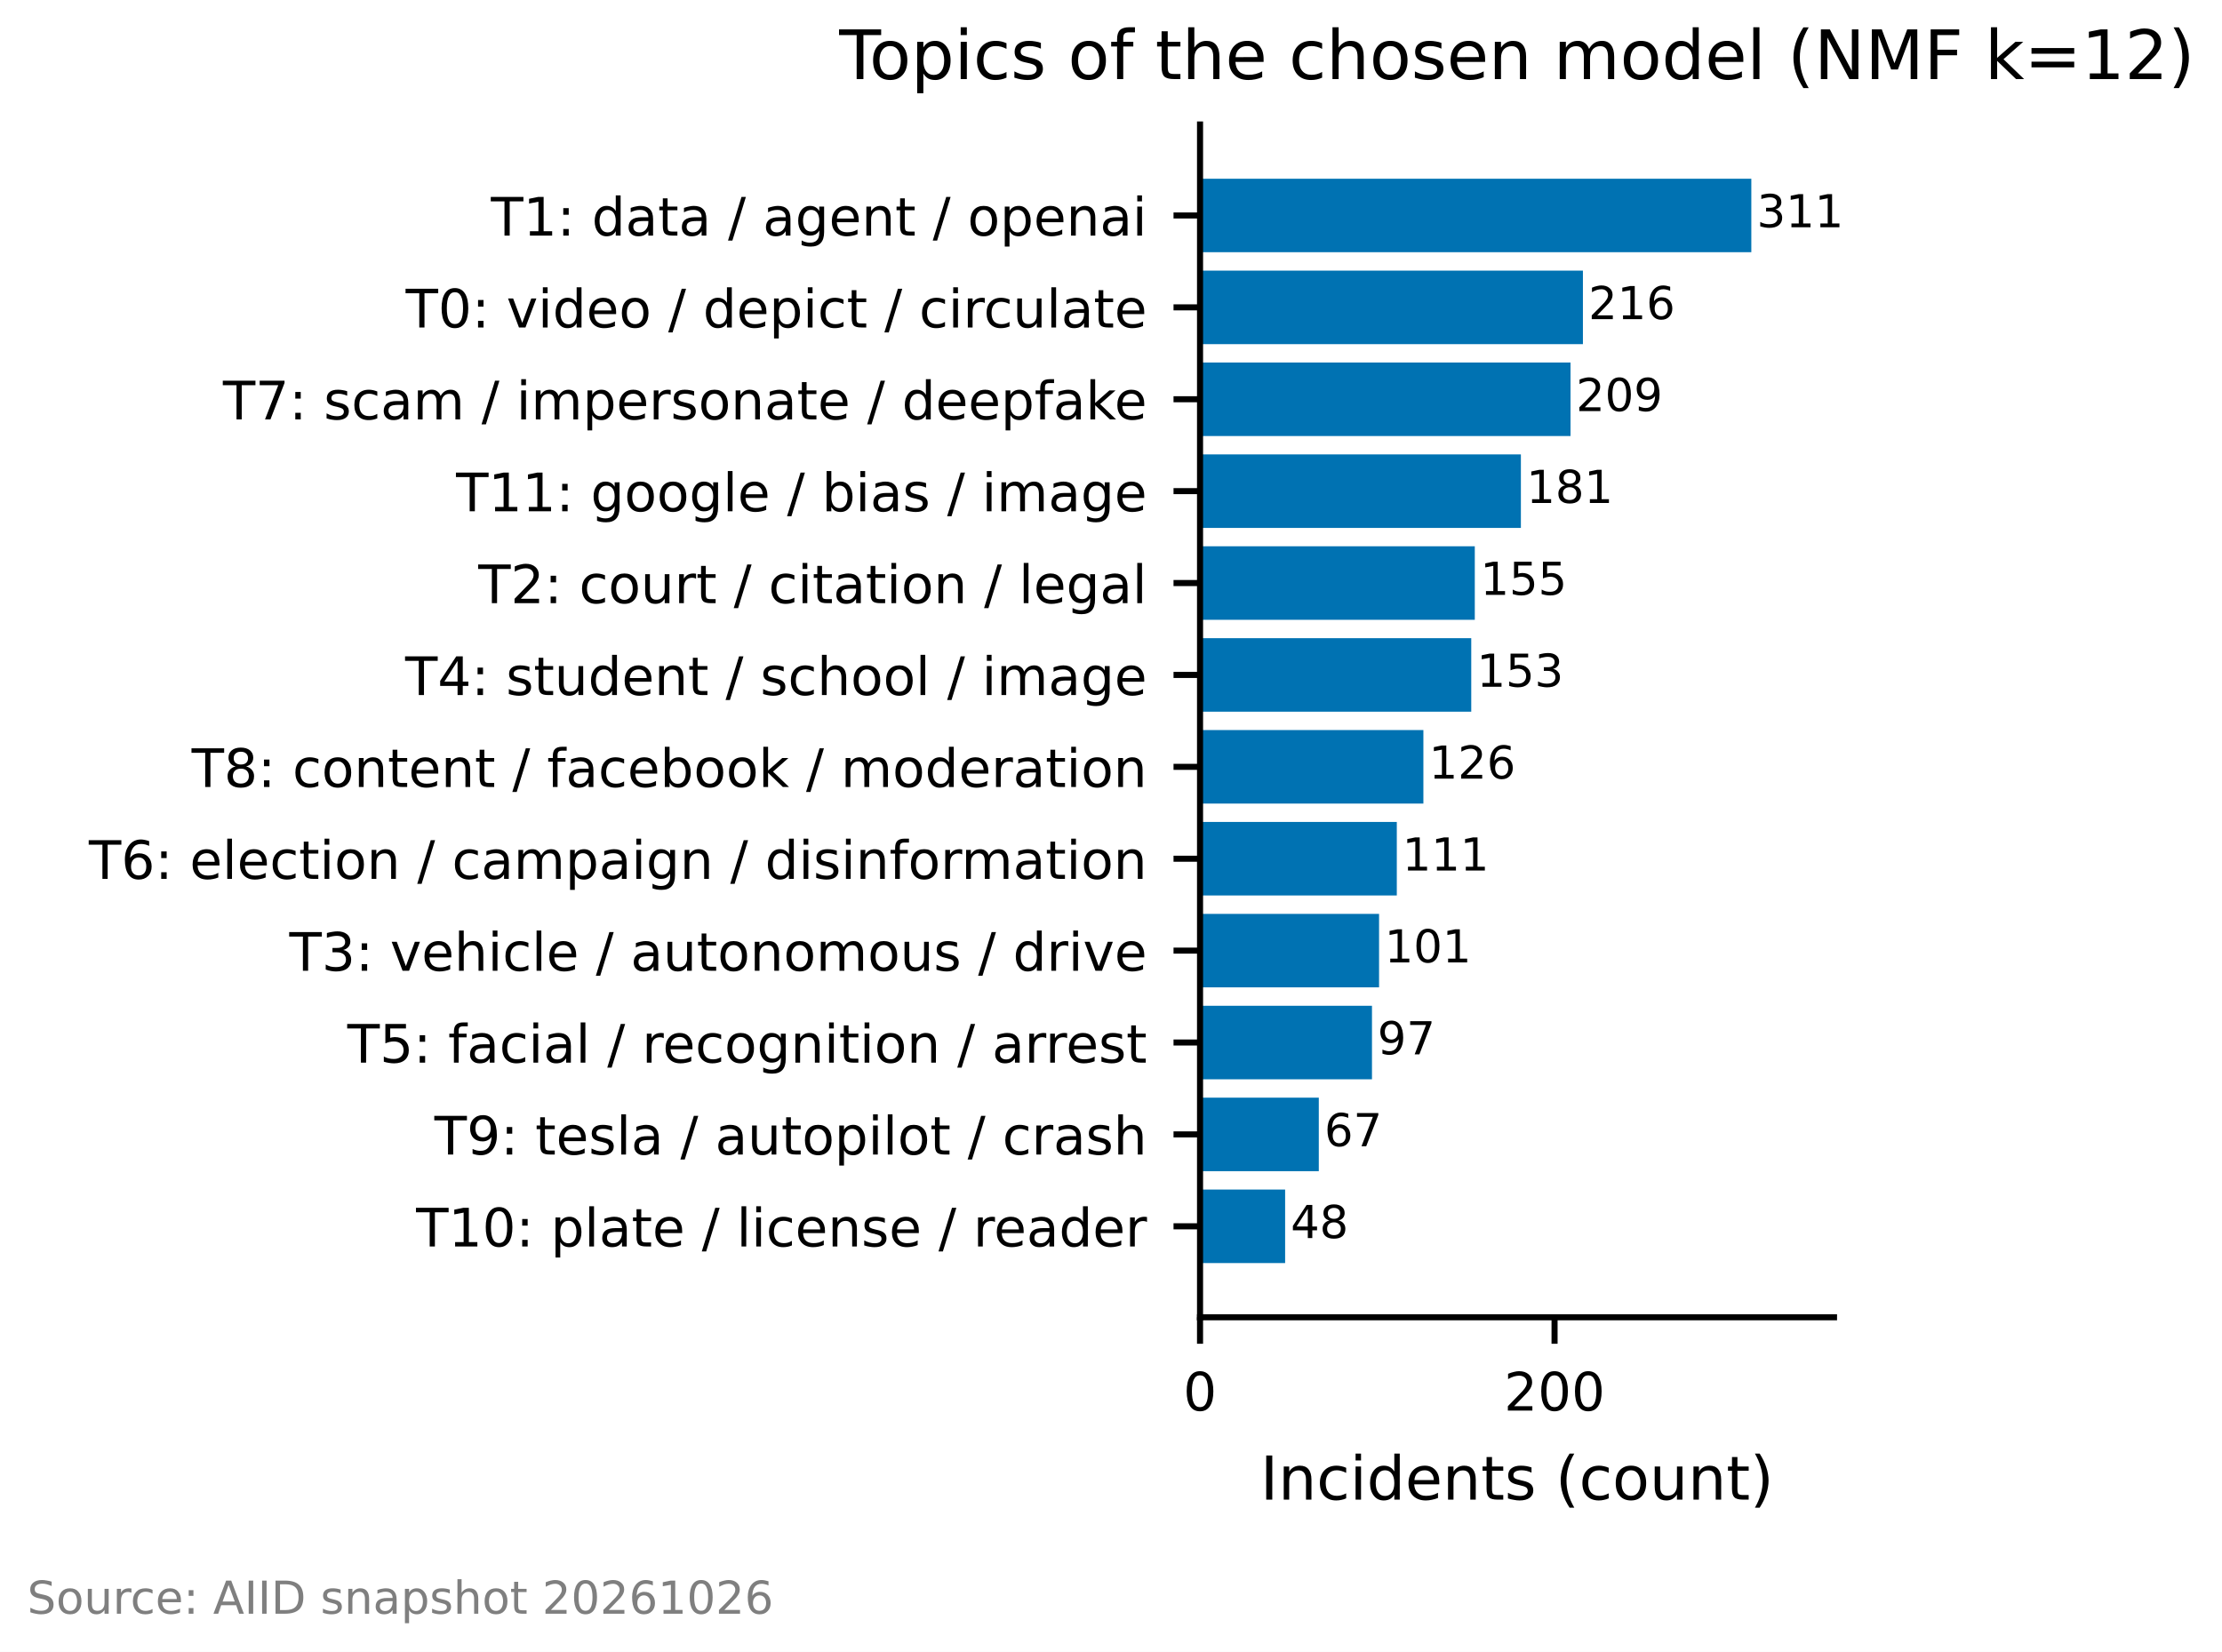
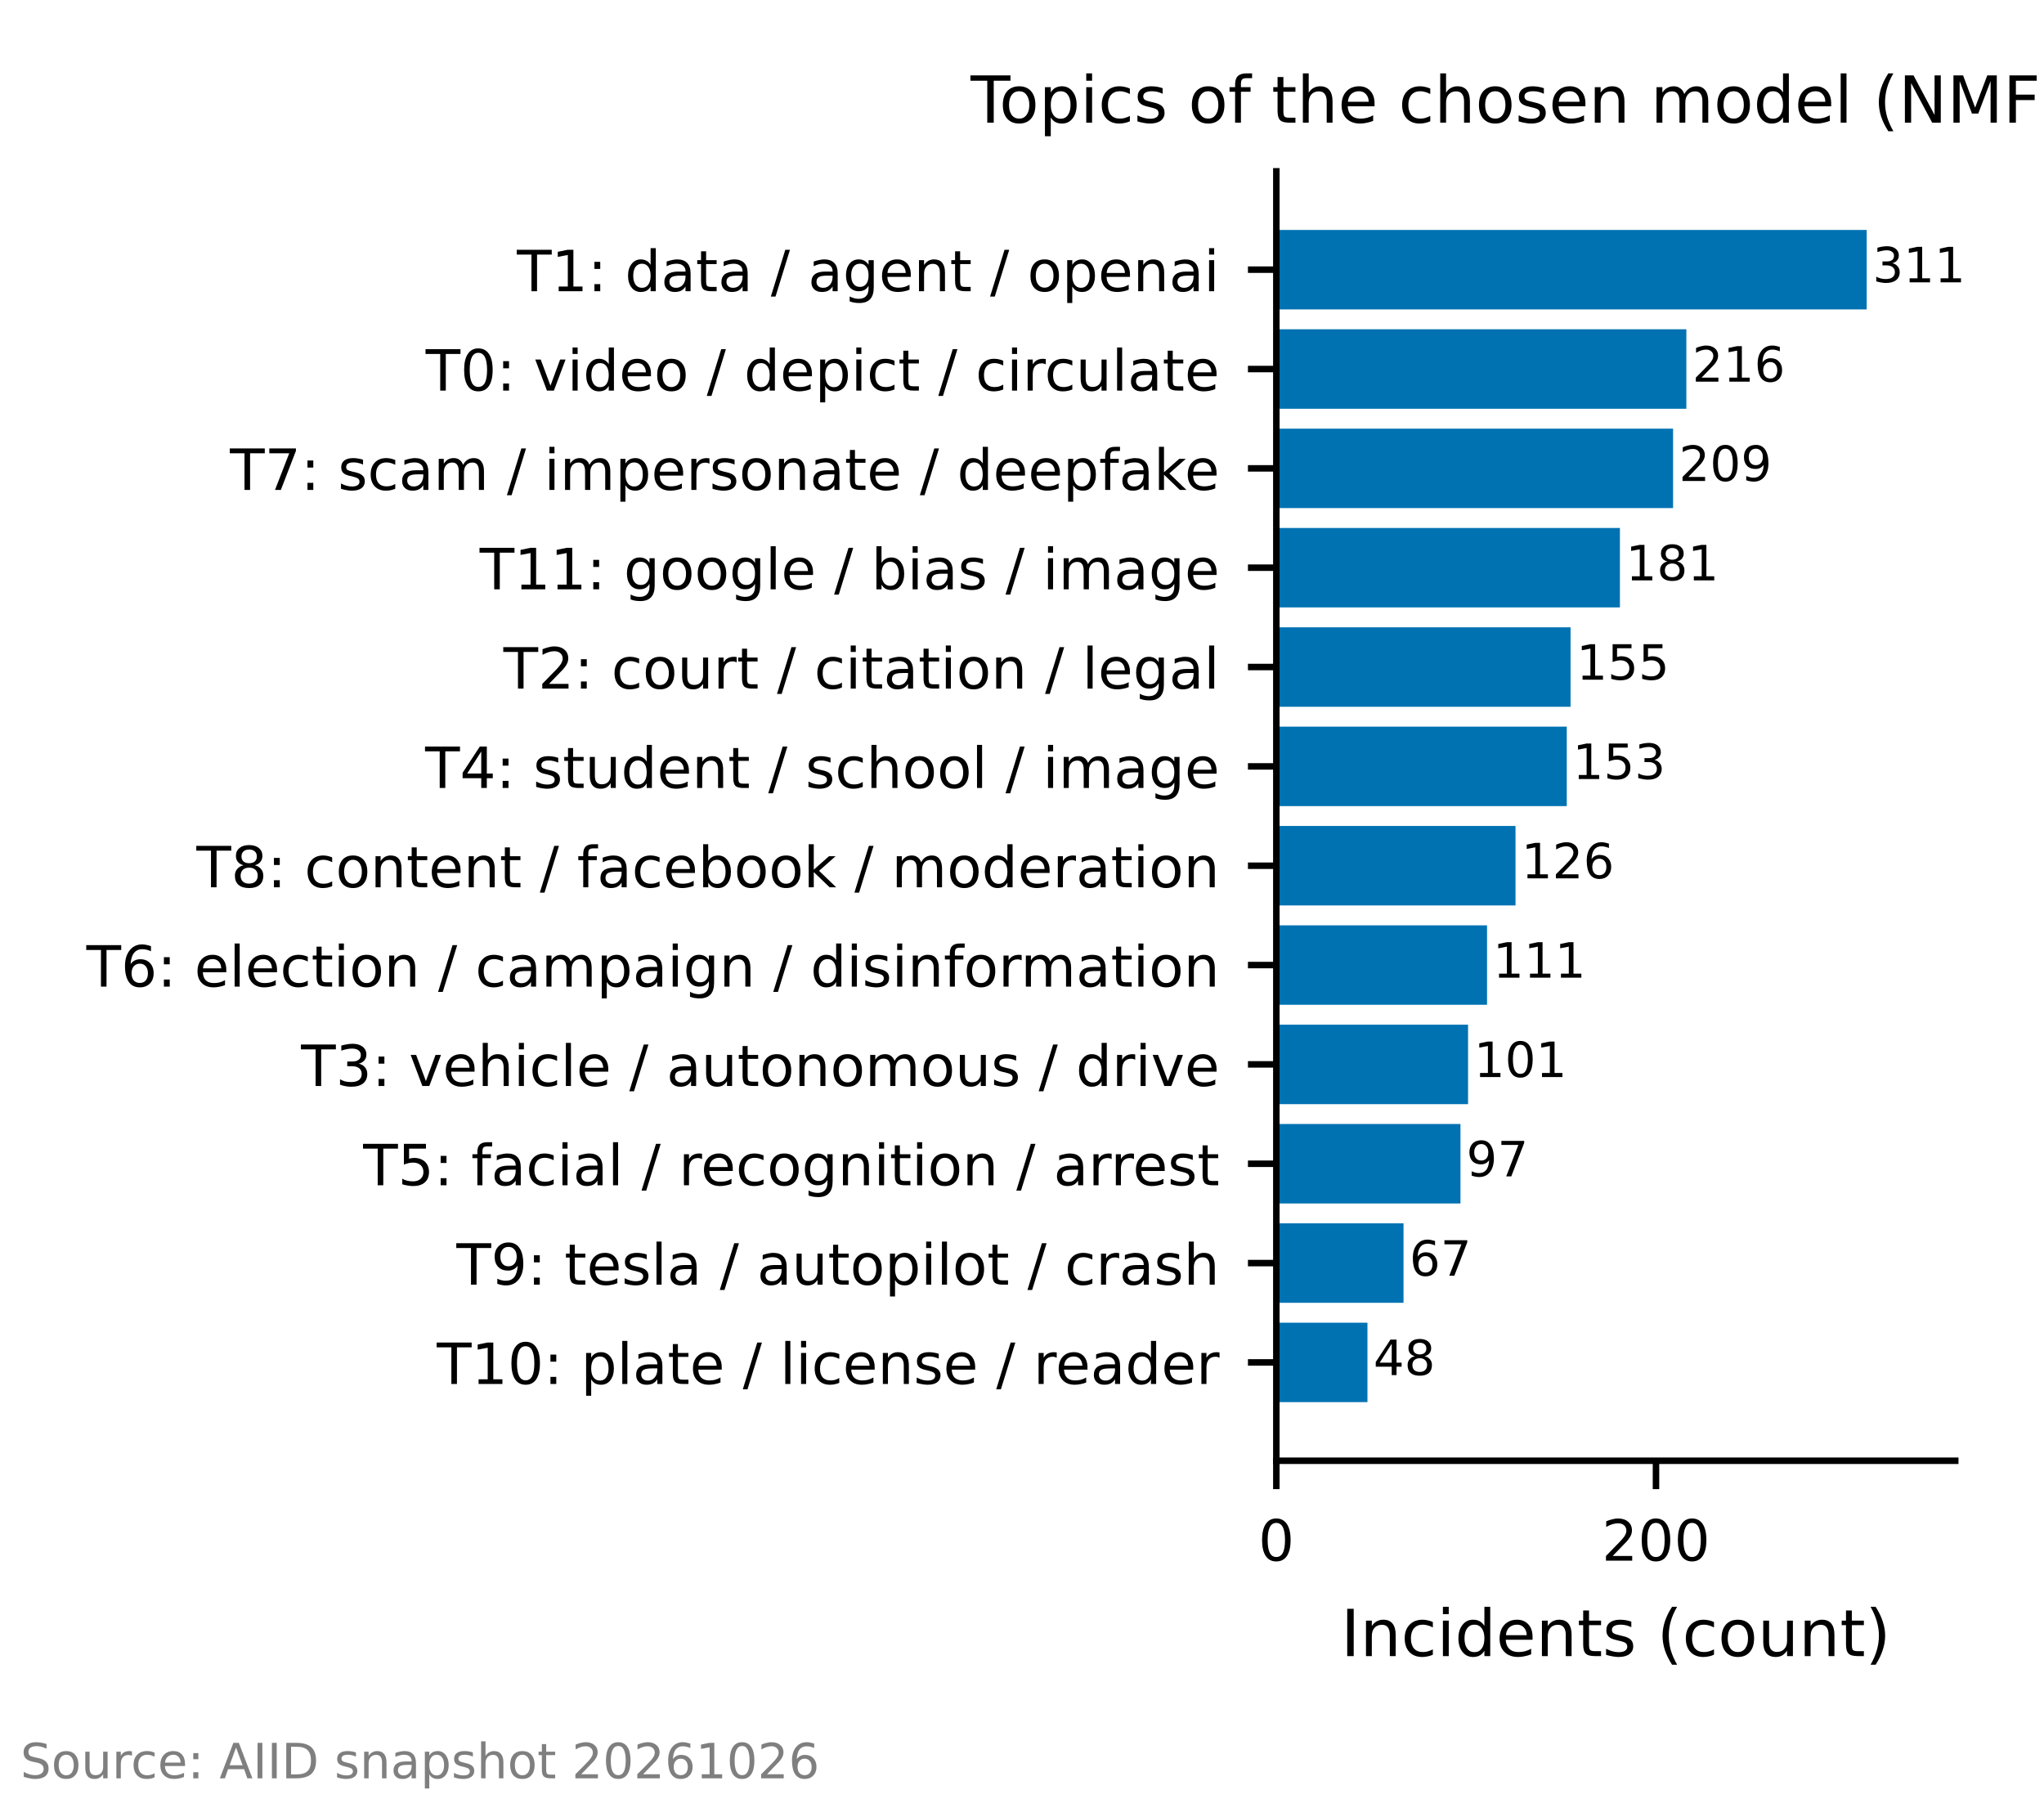
- <svg xmlns="http://www.w3.org/2000/svg" xmlns:xlink="http://www.w3.org/1999/xlink" width="293.362pt" height="218.13pt" viewBox="0 0 293.362 218.13" version="1.1">
+ <svg xmlns="http://www.w3.org/2000/svg" xmlns:xlink="http://www.w3.org/1999/xlink" width="252pt" height="221.76pt" viewBox="0 0 252 221.76" version="1.1">
  <defs>
    <style type="text/css">*{stroke-linejoin: round; stroke-linecap: butt}</style>
  </defs>
  <g id="figure_1">
    <g id="patch_1">
-       <path d="M 0 218.13  L 293.362 218.13  L 293.362 0  L 0 0  z " style="fill: #ffffff" />
+       <path d="M 0 221.76  L 252 221.76  L 252 0  L 0 0  z " style="fill: #ffffff" />
    </g>
    <g id="axes_1">
      <g id="patch_2">
-         <path d="M 158.436 173.944  L 242.137 173.944  L 242.137 16.439  L 158.436 16.439  z " style="fill: #ffffff" />
+         <path d="M 157.356 180.065  L 241.057 180.065  L 241.057 21.12  L 157.356 21.12  z " style="fill: #ffffff" />
      </g>
      <g id="patch_3">
-         <path d="M 158.436 166.785  L 169.67 166.785  L 169.67 157.077  L 158.436 157.077  z " clip-path="url(#p53013dd7af)" style="fill: #0072b2" />
+         <path d="M 157.356 172.841  L 168.59 172.841  L 168.59 163.044  L 157.356 163.044  z " clip-path="url(#pf7080c62b4)" style="fill: #0072b2" />
      </g>
      <g id="patch_4">
-         <path d="M 158.436 154.65  L 174.116 154.65  L 174.116 144.943  L 158.436 144.943  z " clip-path="url(#p53013dd7af)" style="fill: #0072b2" />
+         <path d="M 157.356 160.595  L 173.036 160.595  L 173.036 150.799  L 157.356 150.799  z " clip-path="url(#pf7080c62b4)" style="fill: #0072b2" />
      </g>
      <g id="patch_5">
-         <path d="M 158.436 142.516  L 181.137 142.516  L 181.137 132.808  L 158.436 132.808  z " clip-path="url(#p53013dd7af)" style="fill: #0072b2" />
+         <path d="M 157.356 148.35  L 180.057 148.35  L 180.057 138.553  L 157.356 138.553  z " clip-path="url(#pf7080c62b4)" style="fill: #0072b2" />
      </g>
      <g id="patch_6">
-         <path d="M 158.436 130.381  L 182.073 130.381  L 182.073 120.674  L 158.436 120.674  z " clip-path="url(#p53013dd7af)" style="fill: #0072b2" />
+         <path d="M 157.356 136.104  L 180.993 136.104  L 180.993 126.308  L 157.356 126.308  z " clip-path="url(#pf7080c62b4)" style="fill: #0072b2" />
      </g>
      <g id="patch_7">
-         <path d="M 158.436 118.247  L 184.414 118.247  L 184.414 108.539  L 158.436 108.539  z " clip-path="url(#p53013dd7af)" style="fill: #0072b2" />
+         <path d="M 157.356 123.859  L 183.334 123.859  L 183.334 114.063  L 157.356 114.063  z " clip-path="url(#pf7080c62b4)" style="fill: #0072b2" />
      </g>
      <g id="patch_8">
-         <path d="M 158.436 106.112  L 187.924 106.112  L 187.924 96.405  L 158.436 96.405  z " clip-path="url(#p53013dd7af)" style="fill: #0072b2" />
+         <path d="M 157.356 111.614  L 186.844 111.614  L 186.844 101.817  L 157.356 101.817  z " clip-path="url(#pf7080c62b4)" style="fill: #0072b2" />
      </g>
      <g id="patch_9">
-         <path d="M 158.436 93.978  L 194.243 93.978  L 194.243 84.27  L 158.436 84.27  z " clip-path="url(#p53013dd7af)" style="fill: #0072b2" />
+         <path d="M 157.356 99.368  L 193.163 99.368  L 193.163 89.572  L 157.356 89.572  z " clip-path="url(#pf7080c62b4)" style="fill: #0072b2" />
      </g>
      <g id="patch_10">
-         <path d="M 158.436 81.843  L 194.711 81.843  L 194.711 72.136  L 158.436 72.136  z " clip-path="url(#p53013dd7af)" style="fill: #0072b2" />
+         <path d="M 157.356 87.123  L 193.631 87.123  L 193.631 77.326  L 157.356 77.326  z " clip-path="url(#pf7080c62b4)" style="fill: #0072b2" />
      </g>
      <g id="patch_11">
-         <path d="M 158.436 69.709  L 200.796 69.709  L 200.796 60.001  L 158.436 60.001  z " clip-path="url(#p53013dd7af)" style="fill: #0072b2" />
+         <path d="M 157.356 74.877  L 199.716 74.877  L 199.716 65.081  L 157.356 65.081  z " clip-path="url(#pf7080c62b4)" style="fill: #0072b2" />
      </g>
      <g id="patch_12">
-         <path d="M 158.436 57.574  L 207.349 57.574  L 207.349 47.867  L 158.436 47.867  z " clip-path="url(#p53013dd7af)" style="fill: #0072b2" />
+         <path d="M 157.356 62.632  L 206.269 62.632  L 206.269 52.836  L 157.356 52.836  z " clip-path="url(#pf7080c62b4)" style="fill: #0072b2" />
      </g>
      <g id="patch_13">
-         <path d="M 158.436 45.44  L 208.987 45.44  L 208.987 35.732  L 158.436 35.732  z " clip-path="url(#p53013dd7af)" style="fill: #0072b2" />
+         <path d="M 157.356 50.387  L 207.907 50.387  L 207.907 40.59  L 157.356 40.59  z " clip-path="url(#pf7080c62b4)" style="fill: #0072b2" />
      </g>
      <g id="patch_14">
-         <path d="M 158.436 33.305  L 231.22 33.305  L 231.22 23.598  L 158.436 23.598  z " clip-path="url(#p53013dd7af)" style="fill: #0072b2" />
+         <path d="M 157.356 38.141  L 230.14 38.141  L 230.14 28.345  L 157.356 28.345  z " clip-path="url(#pf7080c62b4)" style="fill: #0072b2" />
      </g>
      <g id="matplotlib.axis_1">
        <g id="xtick_1">
          <g id="line2d_1">
            <defs>
              <path id="m332feeb260" d="M 0 0  L 0 3.5  " style="stroke: #000000; stroke-width: 0.8" />
            </defs>
            <g>
-               <use xlink:href="#m332feeb260" x="158.436" y="173.944" style="stroke: #000000; stroke-width: 0.8" />
+               <use xlink:href="#m332feeb260" x="157.356" y="180.065" style="stroke: #000000; stroke-width: 0.8" />
            </g>
          </g>
          <g id="text_1">
-             <text style="font-size: 7px; font-family: 'DejaVu Sans', 'Bitstream Vera Sans', 'Computer Modern Sans Serif', 'Lucida Grande', 'Verdana', 'Geneva', 'Lucid', 'Arial', 'Helvetica', 'Avant Garde', sans-serif; text-anchor: middle" x="158.436" y="186.262" transform="rotate(-0 158.4363 186.2623)">0</text>
+             <text style="font-size: 7px; font-family: 'DejaVu Sans', 'Bitstream Vera Sans', 'Computer Modern Sans Serif', 'Lucida Grande', 'Verdana', 'Geneva', 'Lucid', 'Arial', 'Helvetica', 'Avant Garde', sans-serif; text-anchor: middle" x="157.356" y="192.384" transform="rotate(-0 157.3562 192.3837)">0</text>
          </g>
        </g>
        <g id="xtick_2">
          <g id="line2d_2">
            <g>
-               <use xlink:href="#m332feeb260" x="205.242" y="173.944" style="stroke: #000000; stroke-width: 0.8" />
+               <use xlink:href="#m332feeb260" x="204.162" y="180.065" style="stroke: #000000; stroke-width: 0.8" />
            </g>
          </g>
          <g id="text_2">
-             <text style="font-size: 7px; font-family: 'DejaVu Sans', 'Bitstream Vera Sans', 'Computer Modern Sans Serif', 'Lucida Grande', 'Verdana', 'Geneva', 'Lucid', 'Arial', 'Helvetica', 'Avant Garde', sans-serif; text-anchor: middle" x="205.242" y="186.262" transform="rotate(-0 205.2424 186.2623)">200</text>
+             <text style="font-size: 7px; font-family: 'DejaVu Sans', 'Bitstream Vera Sans', 'Computer Modern Sans Serif', 'Lucida Grande', 'Verdana', 'Geneva', 'Lucid', 'Arial', 'Helvetica', 'Avant Garde', sans-serif; text-anchor: middle" x="204.162" y="192.384" transform="rotate(-0 204.1624 192.3837)">200</text>
          </g>
        </g>
        <g id="text_3">
-           <text style="font-size: 8px; font-family: 'DejaVu Sans', 'Bitstream Vera Sans', 'Computer Modern Sans Serif', 'Lucida Grande', 'Verdana', 'Geneva', 'Lucid', 'Arial', 'Helvetica', 'Avant Garde', sans-serif; text-anchor: middle" x="200.287" y="198.023" transform="rotate(-0 200.2868 198.0227)">Incidents (count)</text>
+           <text style="font-size: 8px; font-family: 'DejaVu Sans', 'Bitstream Vera Sans', 'Computer Modern Sans Serif', 'Lucida Grande', 'Verdana', 'Geneva', 'Lucid', 'Arial', 'Helvetica', 'Avant Garde', sans-serif; text-anchor: middle" x="199.207" y="204.144" transform="rotate(-0 199.2068 204.1441)">Incidents (count)</text>
        </g>
      </g>
      <g id="matplotlib.axis_2">
        <g id="ytick_1">
          <g id="line2d_3">
            <defs>
              <path id="m78a4fe0816" d="M 0 0  L -3.5 0  " style="stroke: #000000; stroke-width: 0.8" />
            </defs>
            <g>
-               <use xlink:href="#m78a4fe0816" x="158.436" y="161.931" style="stroke: #000000; stroke-width: 0.8" />
+               <use xlink:href="#m78a4fe0816" x="157.356" y="167.942" style="stroke: #000000; stroke-width: 0.8" />
            </g>
          </g>
          <g id="text_4">
-             <text style="font-size: 7px; font-family: 'DejaVu Sans', 'Bitstream Vera Sans', 'Computer Modern Sans Serif', 'Lucida Grande', 'Verdana', 'Geneva', 'Lucid', 'Arial', 'Helvetica', 'Avant Garde', sans-serif; text-anchor: end" x="151.436" y="164.59" transform="rotate(-0 151.4363 164.5903)">T10: plate / license / reader</text>
+             <text style="font-size: 7px; font-family: 'DejaVu Sans', 'Bitstream Vera Sans', 'Computer Modern Sans Serif', 'Lucida Grande', 'Verdana', 'Geneva', 'Lucid', 'Arial', 'Helvetica', 'Avant Garde', sans-serif; text-anchor: end" x="150.356" y="170.602" transform="rotate(-0 150.3562 170.6018)">T10: plate / license / reader</text>
          </g>
        </g>
        <g id="ytick_2">
          <g id="line2d_4">
            <g>
-               <use xlink:href="#m78a4fe0816" x="158.436" y="149.796" style="stroke: #000000; stroke-width: 0.8" />
+               <use xlink:href="#m78a4fe0816" x="157.356" y="155.697" style="stroke: #000000; stroke-width: 0.8" />
            </g>
          </g>
          <g id="text_5">
-             <text style="font-size: 7px; font-family: 'DejaVu Sans', 'Bitstream Vera Sans', 'Computer Modern Sans Serif', 'Lucida Grande', 'Verdana', 'Geneva', 'Lucid', 'Arial', 'Helvetica', 'Avant Garde', sans-serif; text-anchor: end" x="151.436" y="152.456" transform="rotate(-0 151.4363 152.4558)">T9: tesla / autopilot / crash</text>
+             <text style="font-size: 7px; font-family: 'DejaVu Sans', 'Bitstream Vera Sans', 'Computer Modern Sans Serif', 'Lucida Grande', 'Verdana', 'Geneva', 'Lucid', 'Arial', 'Helvetica', 'Avant Garde', sans-serif; text-anchor: end" x="150.356" y="158.356" transform="rotate(-0 150.3562 158.3564)">T9: tesla / autopilot / crash</text>
          </g>
        </g>
        <g id="ytick_3">
          <g id="line2d_5">
            <g>
-               <use xlink:href="#m78a4fe0816" x="158.436" y="137.662" style="stroke: #000000; stroke-width: 0.8" />
+               <use xlink:href="#m78a4fe0816" x="157.356" y="143.452" style="stroke: #000000; stroke-width: 0.8" />
            </g>
          </g>
          <g id="text_6">
-             <text style="font-size: 7px; font-family: 'DejaVu Sans', 'Bitstream Vera Sans', 'Computer Modern Sans Serif', 'Lucida Grande', 'Verdana', 'Geneva', 'Lucid', 'Arial', 'Helvetica', 'Avant Garde', sans-serif; text-anchor: end" x="151.436" y="140.321" transform="rotate(-0 151.4363 140.3213)">T5: facial / recognition / arrest</text>
+             <text style="font-size: 7px; font-family: 'DejaVu Sans', 'Bitstream Vera Sans', 'Computer Modern Sans Serif', 'Lucida Grande', 'Verdana', 'Geneva', 'Lucid', 'Arial', 'Helvetica', 'Avant Garde', sans-serif; text-anchor: end" x="150.356" y="146.111" transform="rotate(-0 150.3562 146.111)">T5: facial / recognition / arrest</text>
          </g>
        </g>
        <g id="ytick_4">
          <g id="line2d_6">
            <g>
-               <use xlink:href="#m78a4fe0816" x="158.436" y="125.527" style="stroke: #000000; stroke-width: 0.8" />
+               <use xlink:href="#m78a4fe0816" x="157.356" y="131.206" style="stroke: #000000; stroke-width: 0.8" />
            </g>
          </g>
          <g id="text_7">
-             <text style="font-size: 7px; font-family: 'DejaVu Sans', 'Bitstream Vera Sans', 'Computer Modern Sans Serif', 'Lucida Grande', 'Verdana', 'Geneva', 'Lucid', 'Arial', 'Helvetica', 'Avant Garde', sans-serif; text-anchor: end" x="151.436" y="128.187" transform="rotate(-0 151.4363 128.1869)">T3: vehicle / autonomous / drive</text>
+             <text style="font-size: 7px; font-family: 'DejaVu Sans', 'Bitstream Vera Sans', 'Computer Modern Sans Serif', 'Lucida Grande', 'Verdana', 'Geneva', 'Lucid', 'Arial', 'Helvetica', 'Avant Garde', sans-serif; text-anchor: end" x="150.356" y="133.866" transform="rotate(-0 150.3562 133.8656)">T3: vehicle / autonomous / drive</text>
          </g>
        </g>
        <g id="ytick_5">
          <g id="line2d_7">
            <g>
-               <use xlink:href="#m78a4fe0816" x="158.436" y="113.393" style="stroke: #000000; stroke-width: 0.8" />
+               <use xlink:href="#m78a4fe0816" x="157.356" y="118.961" style="stroke: #000000; stroke-width: 0.8" />
            </g>
          </g>
          <g id="text_8">
-             <text style="font-size: 7px; font-family: 'DejaVu Sans', 'Bitstream Vera Sans', 'Computer Modern Sans Serif', 'Lucida Grande', 'Verdana', 'Geneva', 'Lucid', 'Arial', 'Helvetica', 'Avant Garde', sans-serif; text-anchor: end" x="151.436" y="116.052" transform="rotate(-0 151.4363 116.0524)">T6: election / campaign / disinformation</text>
+             <text style="font-size: 7px; font-family: 'DejaVu Sans', 'Bitstream Vera Sans', 'Computer Modern Sans Serif', 'Lucida Grande', 'Verdana', 'Geneva', 'Lucid', 'Arial', 'Helvetica', 'Avant Garde', sans-serif; text-anchor: end" x="150.356" y="121.62" transform="rotate(-0 150.3562 121.6202)">T6: election / campaign / disinformation</text>
          </g>
        </g>
        <g id="ytick_6">
          <g id="line2d_8">
            <g>
-               <use xlink:href="#m78a4fe0816" x="158.436" y="101.258" style="stroke: #000000; stroke-width: 0.8" />
+               <use xlink:href="#m78a4fe0816" x="157.356" y="106.715" style="stroke: #000000; stroke-width: 0.8" />
            </g>
          </g>
          <g id="text_9">
-             <text style="font-size: 7px; font-family: 'DejaVu Sans', 'Bitstream Vera Sans', 'Computer Modern Sans Serif', 'Lucida Grande', 'Verdana', 'Geneva', 'Lucid', 'Arial', 'Helvetica', 'Avant Garde', sans-serif; text-anchor: end" x="151.436" y="103.918" transform="rotate(-0 151.4363 103.9179)">T8: content / facebook / moderation</text>
+             <text style="font-size: 7px; font-family: 'DejaVu Sans', 'Bitstream Vera Sans', 'Computer Modern Sans Serif', 'Lucida Grande', 'Verdana', 'Geneva', 'Lucid', 'Arial', 'Helvetica', 'Avant Garde', sans-serif; text-anchor: end" x="150.356" y="109.375" transform="rotate(-0 150.3562 109.3748)">T8: content / facebook / moderation</text>
          </g>
        </g>
        <g id="ytick_7">
          <g id="line2d_9">
            <g>
-               <use xlink:href="#m78a4fe0816" x="158.436" y="89.124" style="stroke: #000000; stroke-width: 0.8" />
+               <use xlink:href="#m78a4fe0816" x="157.356" y="94.47" style="stroke: #000000; stroke-width: 0.8" />
            </g>
          </g>
          <g id="text_10">
-             <text style="font-size: 7px; font-family: 'DejaVu Sans', 'Bitstream Vera Sans', 'Computer Modern Sans Serif', 'Lucida Grande', 'Verdana', 'Geneva', 'Lucid', 'Arial', 'Helvetica', 'Avant Garde', sans-serif; text-anchor: end" x="151.436" y="91.783" transform="rotate(-0 151.4363 91.78348)">T4: student / school / image</text>
+             <text style="font-size: 7px; font-family: 'DejaVu Sans', 'Bitstream Vera Sans', 'Computer Modern Sans Serif', 'Lucida Grande', 'Verdana', 'Geneva', 'Lucid', 'Arial', 'Helvetica', 'Avant Garde', sans-serif; text-anchor: end" x="150.356" y="97.129" transform="rotate(-0 150.3562 97.12941)">T4: student / school / image</text>
          </g>
        </g>
        <g id="ytick_8">
          <g id="line2d_10">
            <g>
-               <use xlink:href="#m78a4fe0816" x="158.436" y="76.99" style="stroke: #000000; stroke-width: 0.8" />
+               <use xlink:href="#m78a4fe0816" x="157.356" y="82.225" style="stroke: #000000; stroke-width: 0.8" />
            </g>
          </g>
          <g id="text_11">
-             <text style="font-size: 7px; font-family: 'DejaVu Sans', 'Bitstream Vera Sans', 'Computer Modern Sans Serif', 'Lucida Grande', 'Verdana', 'Geneva', 'Lucid', 'Arial', 'Helvetica', 'Avant Garde', sans-serif; text-anchor: end" x="151.436" y="79.649" transform="rotate(-0 151.4363 79.64902)">T2: court / citation / legal</text>
+             <text style="font-size: 7px; font-family: 'DejaVu Sans', 'Bitstream Vera Sans', 'Computer Modern Sans Serif', 'Lucida Grande', 'Verdana', 'Geneva', 'Lucid', 'Arial', 'Helvetica', 'Avant Garde', sans-serif; text-anchor: end" x="150.356" y="84.884" transform="rotate(-0 150.3562 84.88401)">T2: court / citation / legal</text>
          </g>
        </g>
        <g id="ytick_9">
          <g id="line2d_11">
            <g>
-               <use xlink:href="#m78a4fe0816" x="158.436" y="64.855" style="stroke: #000000; stroke-width: 0.8" />
+               <use xlink:href="#m78a4fe0816" x="157.356" y="69.979" style="stroke: #000000; stroke-width: 0.8" />
            </g>
          </g>
          <g id="text_12">
-             <text style="font-size: 7px; font-family: 'DejaVu Sans', 'Bitstream Vera Sans', 'Computer Modern Sans Serif', 'Lucida Grande', 'Verdana', 'Geneva', 'Lucid', 'Arial', 'Helvetica', 'Avant Garde', sans-serif; text-anchor: end" x="151.436" y="67.515" transform="rotate(-0 151.4363 67.51455)">T11: google / bias / image</text>
+             <text style="font-size: 7px; font-family: 'DejaVu Sans', 'Bitstream Vera Sans', 'Computer Modern Sans Serif', 'Lucida Grande', 'Verdana', 'Geneva', 'Lucid', 'Arial', 'Helvetica', 'Avant Garde', sans-serif; text-anchor: end" x="150.356" y="72.639" transform="rotate(-0 150.3562 72.63861)">T11: google / bias / image</text>
          </g>
        </g>
        <g id="ytick_10">
          <g id="line2d_12">
            <g>
-               <use xlink:href="#m78a4fe0816" x="158.436" y="52.721" style="stroke: #000000; stroke-width: 0.8" />
+               <use xlink:href="#m78a4fe0816" x="157.356" y="57.734" style="stroke: #000000; stroke-width: 0.8" />
            </g>
          </g>
          <g id="text_13">
-             <text style="font-size: 7px; font-family: 'DejaVu Sans', 'Bitstream Vera Sans', 'Computer Modern Sans Serif', 'Lucida Grande', 'Verdana', 'Geneva', 'Lucid', 'Arial', 'Helvetica', 'Avant Garde', sans-serif; text-anchor: end" x="151.436" y="55.38" transform="rotate(-0 151.4363 55.38009)">T7: scam / impersonate / deepfake</text>
+             <text style="font-size: 7px; font-family: 'DejaVu Sans', 'Bitstream Vera Sans', 'Computer Modern Sans Serif', 'Lucida Grande', 'Verdana', 'Geneva', 'Lucid', 'Arial', 'Helvetica', 'Avant Garde', sans-serif; text-anchor: end" x="150.356" y="60.393" transform="rotate(-0 150.3562 60.39321)">T7: scam / impersonate / deepfake</text>
          </g>
        </g>
        <g id="ytick_11">
          <g id="line2d_13">
            <g>
-               <use xlink:href="#m78a4fe0816" x="158.436" y="40.586" style="stroke: #000000; stroke-width: 0.8" />
+               <use xlink:href="#m78a4fe0816" x="157.356" y="45.488" style="stroke: #000000; stroke-width: 0.8" />
            </g>
          </g>
          <g id="text_14">
-             <text style="font-size: 7px; font-family: 'DejaVu Sans', 'Bitstream Vera Sans', 'Computer Modern Sans Serif', 'Lucida Grande', 'Verdana', 'Geneva', 'Lucid', 'Arial', 'Helvetica', 'Avant Garde', sans-serif; text-anchor: end" x="151.436" y="43.246" transform="rotate(-0 151.4363 43.24563)">T0: video / depict / circulate</text>
+             <text style="font-size: 7px; font-family: 'DejaVu Sans', 'Bitstream Vera Sans', 'Computer Modern Sans Serif', 'Lucida Grande', 'Verdana', 'Geneva', 'Lucid', 'Arial', 'Helvetica', 'Avant Garde', sans-serif; text-anchor: end" x="150.356" y="48.148" transform="rotate(-0 150.3562 48.1478)">T0: video / depict / circulate</text>
          </g>
        </g>
        <g id="ytick_12">
          <g id="line2d_14">
            <g>
-               <use xlink:href="#m78a4fe0816" x="158.436" y="28.452" style="stroke: #000000; stroke-width: 0.8" />
+               <use xlink:href="#m78a4fe0816" x="157.356" y="33.243" style="stroke: #000000; stroke-width: 0.8" />
            </g>
          </g>
          <g id="text_15">
-             <text style="font-size: 7px; font-family: 'DejaVu Sans', 'Bitstream Vera Sans', 'Computer Modern Sans Serif', 'Lucida Grande', 'Verdana', 'Geneva', 'Lucid', 'Arial', 'Helvetica', 'Avant Garde', sans-serif; text-anchor: end" x="151.436" y="31.111" transform="rotate(-0 151.4363 31.11116)">T1: data / agent / openai</text>
+             <text style="font-size: 7px; font-family: 'DejaVu Sans', 'Bitstream Vera Sans', 'Computer Modern Sans Serif', 'Lucida Grande', 'Verdana', 'Geneva', 'Lucid', 'Arial', 'Helvetica', 'Avant Garde', sans-serif; text-anchor: end" x="150.356" y="35.902" transform="rotate(-0 150.3562 35.9024)">T1: data / agent / openai</text>
          </g>
        </g>
      </g>
      <g id="patch_15">
-         <path d="M 158.436 173.944  L 158.436 16.439  " style="fill: none; stroke: #000000; stroke-width: 0.8; stroke-linejoin: miter; stroke-linecap: square" />
+         <path d="M 157.356 180.065  L 157.356 21.12  " style="fill: none; stroke: #000000; stroke-width: 0.8; stroke-linejoin: miter; stroke-linecap: square" />
      </g>
      <g id="patch_16">
-         <path d="M 158.436 173.944  L 242.137 173.944  " style="fill: none; stroke: #000000; stroke-width: 0.8; stroke-linejoin: miter; stroke-linecap: square" />
+         <path d="M 157.356 180.065  L 241.057 180.065  " style="fill: none; stroke: #000000; stroke-width: 0.8; stroke-linejoin: miter; stroke-linecap: square" />
      </g>
      <g id="text_16">
-         <text style="font-size: 6px; font-family: 'DejaVu Sans', 'Bitstream Vera Sans', 'Computer Modern Sans Serif', 'Lucida Grande', 'Verdana', 'Geneva', 'Lucid', 'Arial', 'Helvetica', 'Avant Garde', sans-serif; text-anchor: start" x="170.398" y="163.489" transform="rotate(-0 170.3976 163.4894)">48</text>
+         <text style="font-size: 6px; font-family: 'DejaVu Sans', 'Bitstream Vera Sans', 'Computer Modern Sans Serif', 'Lucida Grande', 'Verdana', 'Geneva', 'Lucid', 'Arial', 'Helvetica', 'Avant Garde', sans-serif; text-anchor: start" x="169.318" y="169.501" transform="rotate(-0 169.3176 169.501)">48</text>
      </g>
      <g id="text_17">
-         <text style="font-size: 6px; font-family: 'DejaVu Sans', 'Bitstream Vera Sans', 'Computer Modern Sans Serif', 'Lucida Grande', 'Verdana', 'Geneva', 'Lucid', 'Arial', 'Helvetica', 'Avant Garde', sans-serif; text-anchor: start" x="174.844" y="151.355" transform="rotate(-0 174.8442 151.3549)">67</text>
+         <text style="font-size: 6px; font-family: 'DejaVu Sans', 'Bitstream Vera Sans', 'Computer Modern Sans Serif', 'Lucida Grande', 'Verdana', 'Geneva', 'Lucid', 'Arial', 'Helvetica', 'Avant Garde', sans-serif; text-anchor: start" x="173.764" y="157.256" transform="rotate(-0 173.7642 157.2556)">67</text>
      </g>
      <g id="text_18">
-         <text style="font-size: 6px; font-family: 'DejaVu Sans', 'Bitstream Vera Sans', 'Computer Modern Sans Serif', 'Lucida Grande', 'Verdana', 'Geneva', 'Lucid', 'Arial', 'Helvetica', 'Avant Garde', sans-serif; text-anchor: start" x="181.865" y="139.22" transform="rotate(-0 181.8651 139.2205)">97</text>
+         <text style="font-size: 6px; font-family: 'DejaVu Sans', 'Bitstream Vera Sans', 'Computer Modern Sans Serif', 'Lucida Grande', 'Verdana', 'Geneva', 'Lucid', 'Arial', 'Helvetica', 'Avant Garde', sans-serif; text-anchor: start" x="180.785" y="145.01" transform="rotate(-0 180.7851 145.0102)">97</text>
      </g>
      <g id="text_19">
-         <text style="font-size: 6px; font-family: 'DejaVu Sans', 'Bitstream Vera Sans', 'Computer Modern Sans Serif', 'Lucida Grande', 'Verdana', 'Geneva', 'Lucid', 'Arial', 'Helvetica', 'Avant Garde', sans-serif; text-anchor: start" x="182.801" y="127.086" transform="rotate(-0 182.8012 127.086)">101</text>
+         <text style="font-size: 6px; font-family: 'DejaVu Sans', 'Bitstream Vera Sans', 'Computer Modern Sans Serif', 'Lucida Grande', 'Verdana', 'Geneva', 'Lucid', 'Arial', 'Helvetica', 'Avant Garde', sans-serif; text-anchor: start" x="181.721" y="132.765" transform="rotate(-0 181.7212 132.7648)">101</text>
      </g>
      <g id="text_20">
-         <text style="font-size: 6px; font-family: 'DejaVu Sans', 'Bitstream Vera Sans', 'Computer Modern Sans Serif', 'Lucida Grande', 'Verdana', 'Geneva', 'Lucid', 'Arial', 'Helvetica', 'Avant Garde', sans-serif; text-anchor: start" x="185.142" y="114.952" transform="rotate(-0 185.1415 114.9515)">111</text>
+         <text style="font-size: 6px; font-family: 'DejaVu Sans', 'Bitstream Vera Sans', 'Computer Modern Sans Serif', 'Lucida Grande', 'Verdana', 'Geneva', 'Lucid', 'Arial', 'Helvetica', 'Avant Garde', sans-serif; text-anchor: start" x="184.062" y="120.519" transform="rotate(-0 184.0615 120.5194)">111</text>
      </g>
      <g id="text_21">
-         <text style="font-size: 6px; font-family: 'DejaVu Sans', 'Bitstream Vera Sans', 'Computer Modern Sans Serif', 'Lucida Grande', 'Verdana', 'Geneva', 'Lucid', 'Arial', 'Helvetica', 'Avant Garde', sans-serif; text-anchor: start" x="188.652" y="102.817" transform="rotate(-0 188.652 102.8171)">126</text>
+         <text style="font-size: 6px; font-family: 'DejaVu Sans', 'Bitstream Vera Sans', 'Computer Modern Sans Serif', 'Lucida Grande', 'Verdana', 'Geneva', 'Lucid', 'Arial', 'Helvetica', 'Avant Garde', sans-serif; text-anchor: start" x="187.572" y="108.274" transform="rotate(-0 187.572 108.274)">126</text>
      </g>
      <g id="text_22">
-         <text style="font-size: 6px; font-family: 'DejaVu Sans', 'Bitstream Vera Sans', 'Computer Modern Sans Serif', 'Lucida Grande', 'Verdana', 'Geneva', 'Lucid', 'Arial', 'Helvetica', 'Avant Garde', sans-serif; text-anchor: start" x="194.971" y="90.683" transform="rotate(-0 194.9708 90.68262)">153</text>
+         <text style="font-size: 6px; font-family: 'DejaVu Sans', 'Bitstream Vera Sans', 'Computer Modern Sans Serif', 'Lucida Grande', 'Verdana', 'Geneva', 'Lucid', 'Arial', 'Helvetica', 'Avant Garde', sans-serif; text-anchor: start" x="193.891" y="96.029" transform="rotate(-0 193.8908 96.02855)">153</text>
      </g>
      <g id="text_23">
-         <text style="font-size: 6px; font-family: 'DejaVu Sans', 'Bitstream Vera Sans', 'Computer Modern Sans Serif', 'Lucida Grande', 'Verdana', 'Geneva', 'Lucid', 'Arial', 'Helvetica', 'Avant Garde', sans-serif; text-anchor: start" x="195.439" y="78.548" transform="rotate(-0 195.4389 78.54816)">155</text>
+         <text style="font-size: 6px; font-family: 'DejaVu Sans', 'Bitstream Vera Sans', 'Computer Modern Sans Serif', 'Lucida Grande', 'Verdana', 'Geneva', 'Lucid', 'Arial', 'Helvetica', 'Avant Garde', sans-serif; text-anchor: start" x="194.359" y="83.783" transform="rotate(-0 194.3589 83.78315)">155</text>
      </g>
      <g id="text_24">
-         <text style="font-size: 6px; font-family: 'DejaVu Sans', 'Bitstream Vera Sans', 'Computer Modern Sans Serif', 'Lucida Grande', 'Verdana', 'Geneva', 'Lucid', 'Arial', 'Helvetica', 'Avant Garde', sans-serif; text-anchor: start" x="201.524" y="66.414" transform="rotate(-0 201.5237 66.41369)">181</text>
+         <text style="font-size: 6px; font-family: 'DejaVu Sans', 'Bitstream Vera Sans', 'Computer Modern Sans Serif', 'Lucida Grande', 'Verdana', 'Geneva', 'Lucid', 'Arial', 'Helvetica', 'Avant Garde', sans-serif; text-anchor: start" x="200.444" y="71.538" transform="rotate(-0 200.4437 71.53775)">181</text>
      </g>
      <g id="text_25">
-         <text style="font-size: 6px; font-family: 'DejaVu Sans', 'Bitstream Vera Sans', 'Computer Modern Sans Serif', 'Lucida Grande', 'Verdana', 'Geneva', 'Lucid', 'Arial', 'Helvetica', 'Avant Garde', sans-serif; text-anchor: start" x="208.077" y="54.279" transform="rotate(-0 208.0765 54.27923)">209</text>
+         <text style="font-size: 6px; font-family: 'DejaVu Sans', 'Bitstream Vera Sans', 'Computer Modern Sans Serif', 'Lucida Grande', 'Verdana', 'Geneva', 'Lucid', 'Arial', 'Helvetica', 'Avant Garde', sans-serif; text-anchor: start" x="206.997" y="59.292" transform="rotate(-0 206.9965 59.29235)">209</text>
      </g>
      <g id="text_26">
-         <text style="font-size: 6px; font-family: 'DejaVu Sans', 'Bitstream Vera Sans', 'Computer Modern Sans Serif', 'Lucida Grande', 'Verdana', 'Geneva', 'Lucid', 'Arial', 'Helvetica', 'Avant Garde', sans-serif; text-anchor: start" x="209.715" y="42.145" transform="rotate(-0 209.7148 42.14477)">216</text>
+         <text style="font-size: 6px; font-family: 'DejaVu Sans', 'Bitstream Vera Sans', 'Computer Modern Sans Serif', 'Lucida Grande', 'Verdana', 'Geneva', 'Lucid', 'Arial', 'Helvetica', 'Avant Garde', sans-serif; text-anchor: start" x="208.635" y="47.047" transform="rotate(-0 208.6348 47.04695)">216</text>
      </g>
      <g id="text_27">
-         <text style="font-size: 6px; font-family: 'DejaVu Sans', 'Bitstream Vera Sans', 'Computer Modern Sans Serif', 'Lucida Grande', 'Verdana', 'Geneva', 'Lucid', 'Arial', 'Helvetica', 'Avant Garde', sans-serif; text-anchor: start" x="231.948" y="30.01" transform="rotate(-0 231.9477 30.01031)">311</text>
+         <text style="font-size: 6px; font-family: 'DejaVu Sans', 'Bitstream Vera Sans', 'Computer Modern Sans Serif', 'Lucida Grande', 'Verdana', 'Geneva', 'Lucid', 'Arial', 'Helvetica', 'Avant Garde', sans-serif; text-anchor: start" x="230.868" y="34.802" transform="rotate(-0 230.8677 34.80154)">311</text>
      </g>
      <g id="text_28">
-         <text style="font-size: 9px; font-family: 'DejaVu Sans', 'Bitstream Vera Sans', 'Computer Modern Sans Serif', 'Lucida Grande', 'Verdana', 'Geneva', 'Lucid', 'Arial', 'Helvetica', 'Avant Garde', sans-serif; text-anchor: middle" x="200.287" y="10.439" transform="rotate(-0 200.2868 10.43859)">Topics of the chosen model (NMF k=12)</text>
+         <text style="font-size: 8px; font-family: 'DejaVu Sans', 'Bitstream Vera Sans', 'Computer Modern Sans Serif', 'Lucida Grande', 'Verdana', 'Geneva', 'Lucid', 'Arial', 'Helvetica', 'Avant Garde', sans-serif; text-anchor: middle" x="199.207" y="15.12" transform="rotate(-0 199.2068 15.12)">Topics of the chosen model (NMF k=12)</text>
      </g>
    </g>
    <g id="text_29">
-       <text style="font-size: 6px; font-family: 'DejaVu Sans', 'Bitstream Vera Sans', 'Computer Modern Sans Serif', 'Lucida Grande', 'Verdana', 'Geneva', 'Lucid', 'Arial', 'Helvetica', 'Avant Garde', sans-serif; text-anchor: start; fill: #7f7f7f" x="3.6" y="213.088" transform="rotate(-0 3.6 213.0884)">Source: AIID snapshot 20261026</text>
+       <text style="font-size: 6px; font-family: 'DejaVu Sans', 'Bitstream Vera Sans', 'Computer Modern Sans Serif', 'Lucida Grande', 'Verdana', 'Geneva', 'Lucid', 'Arial', 'Helvetica', 'Avant Garde', sans-serif; text-anchor: start; fill: #7f7f7f" x="2.52" y="219.21" transform="rotate(-0 2.52 219.2098)">Source: AIID snapshot 20261026</text>
    </g>
  </g>
  <defs>
-     <clipPath id="p53013dd7af">
-       <rect x="158.436" y="16.439" width="83.701" height="157.505" />
+     <clipPath id="pf7080c62b4">
+       <rect x="157.356" y="21.12" width="83.701" height="158.945" />
    </clipPath>
  </defs>
</svg>
